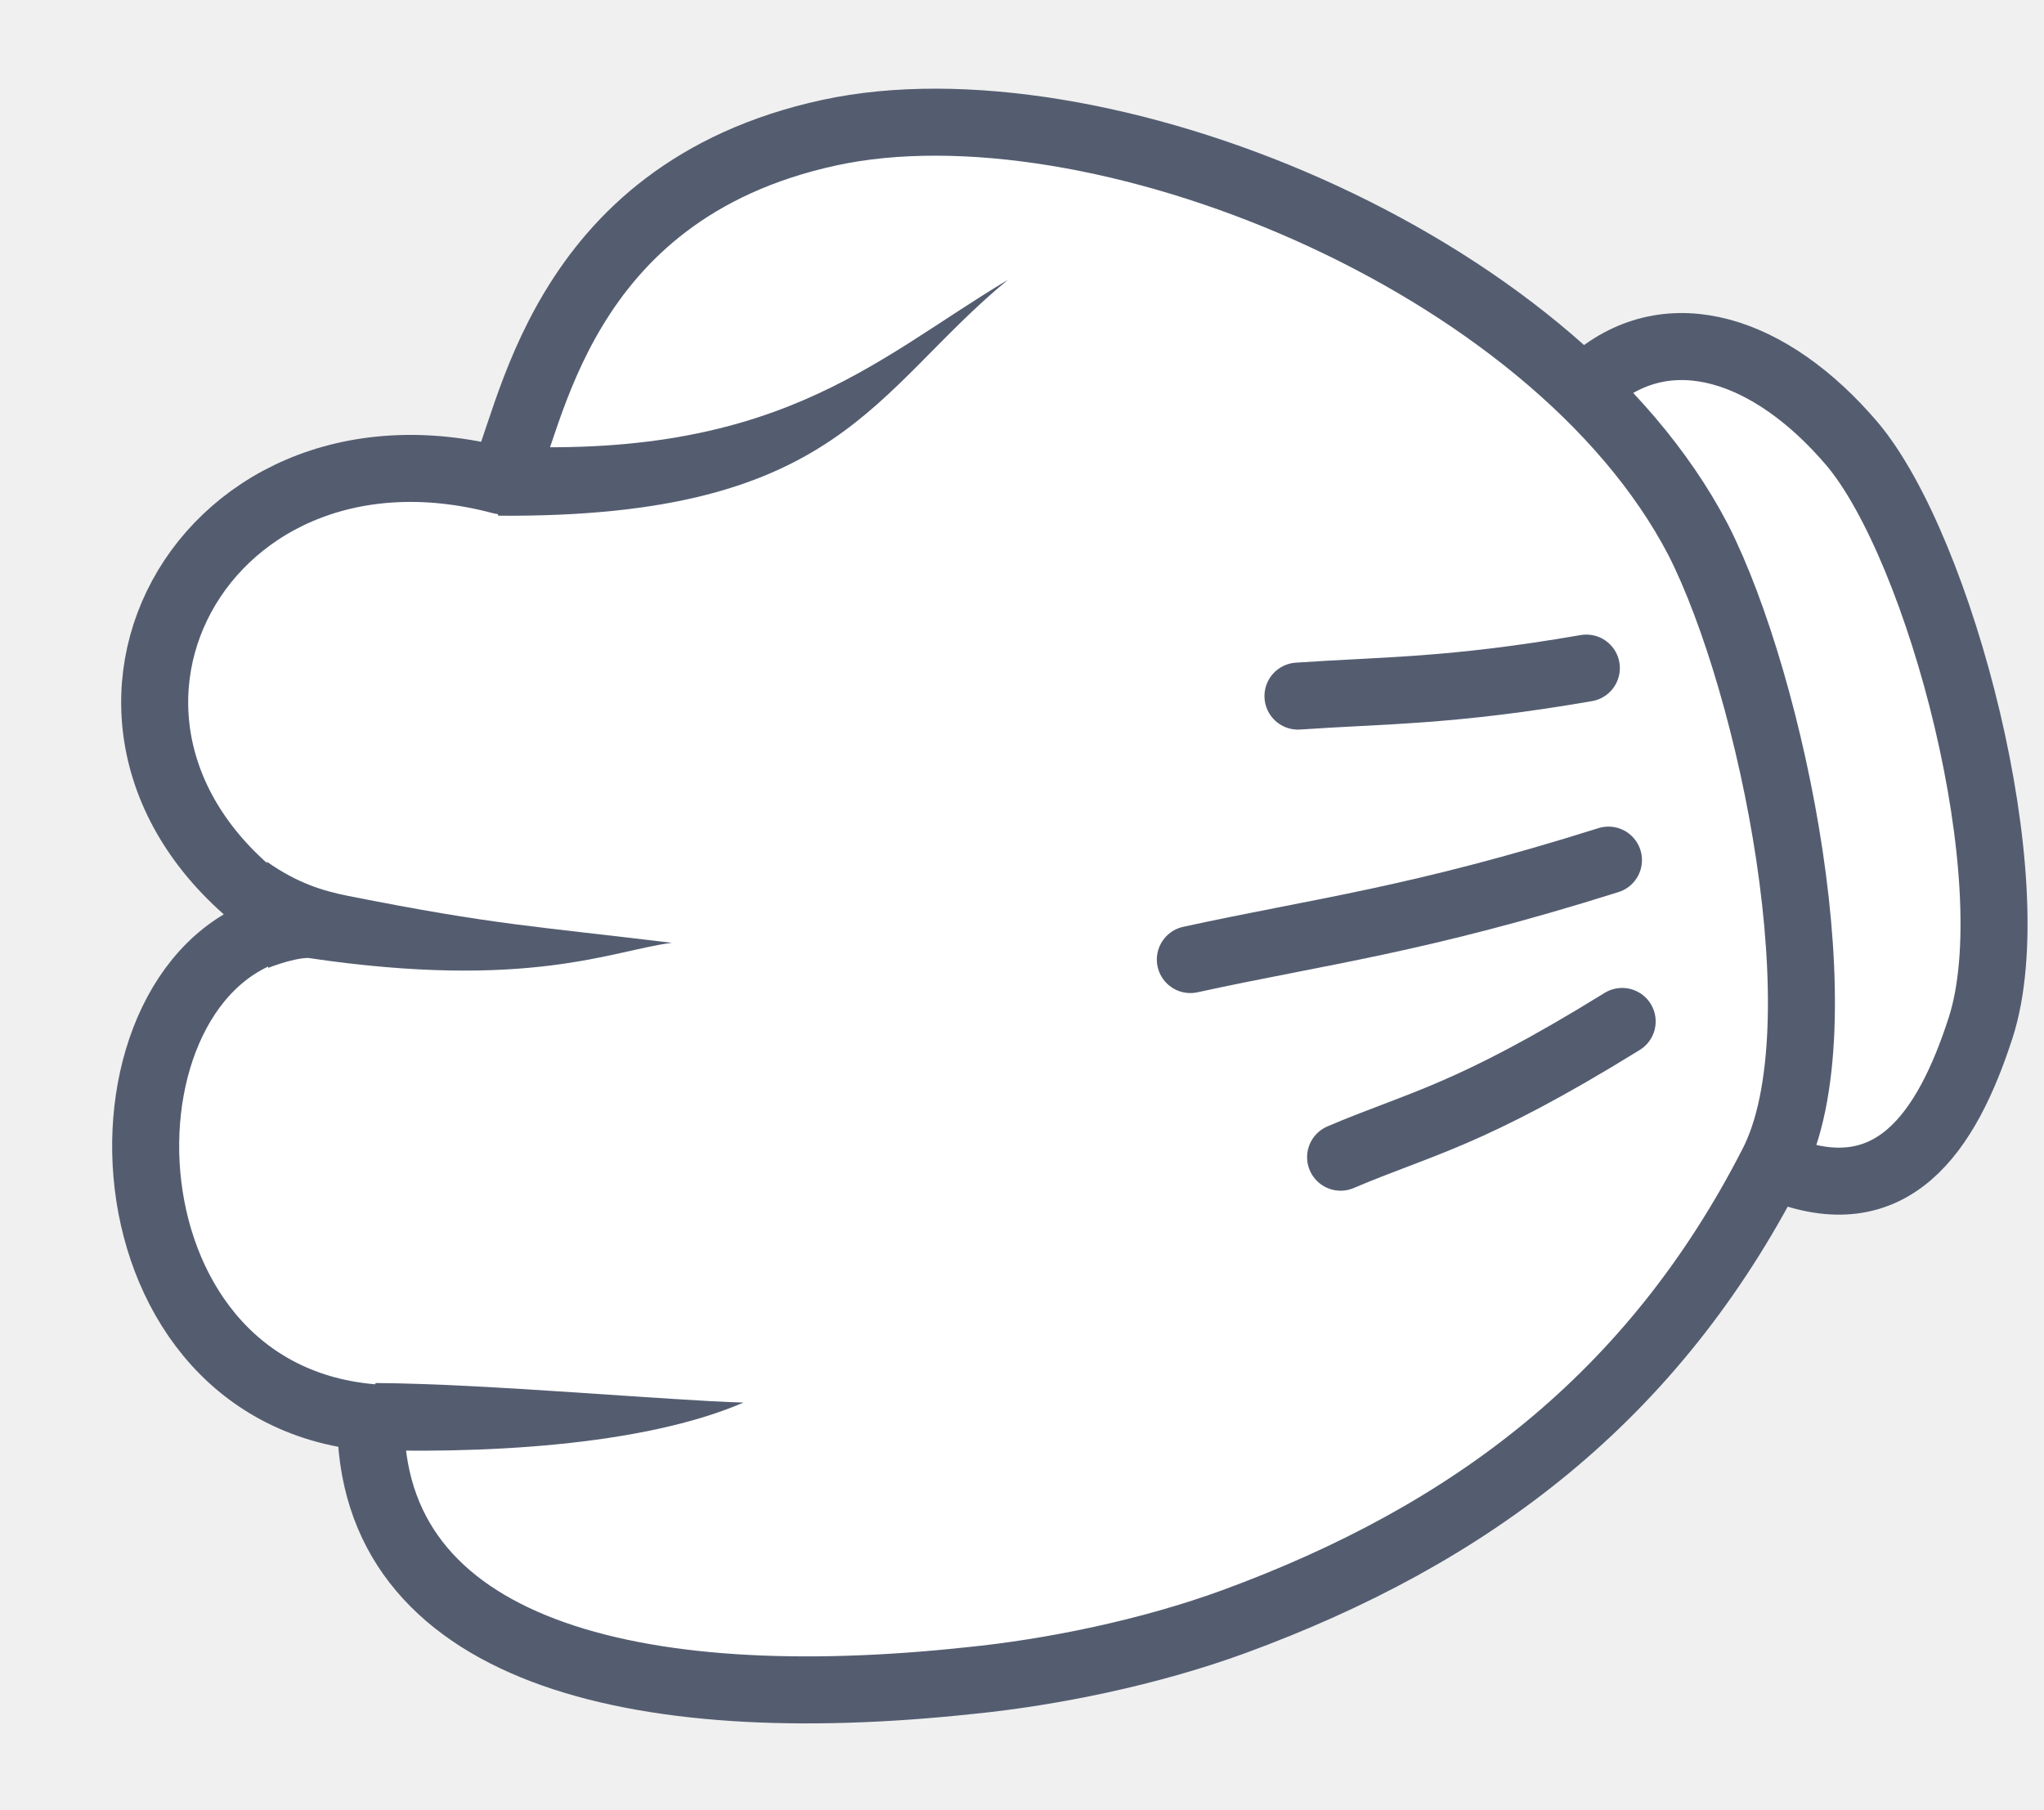
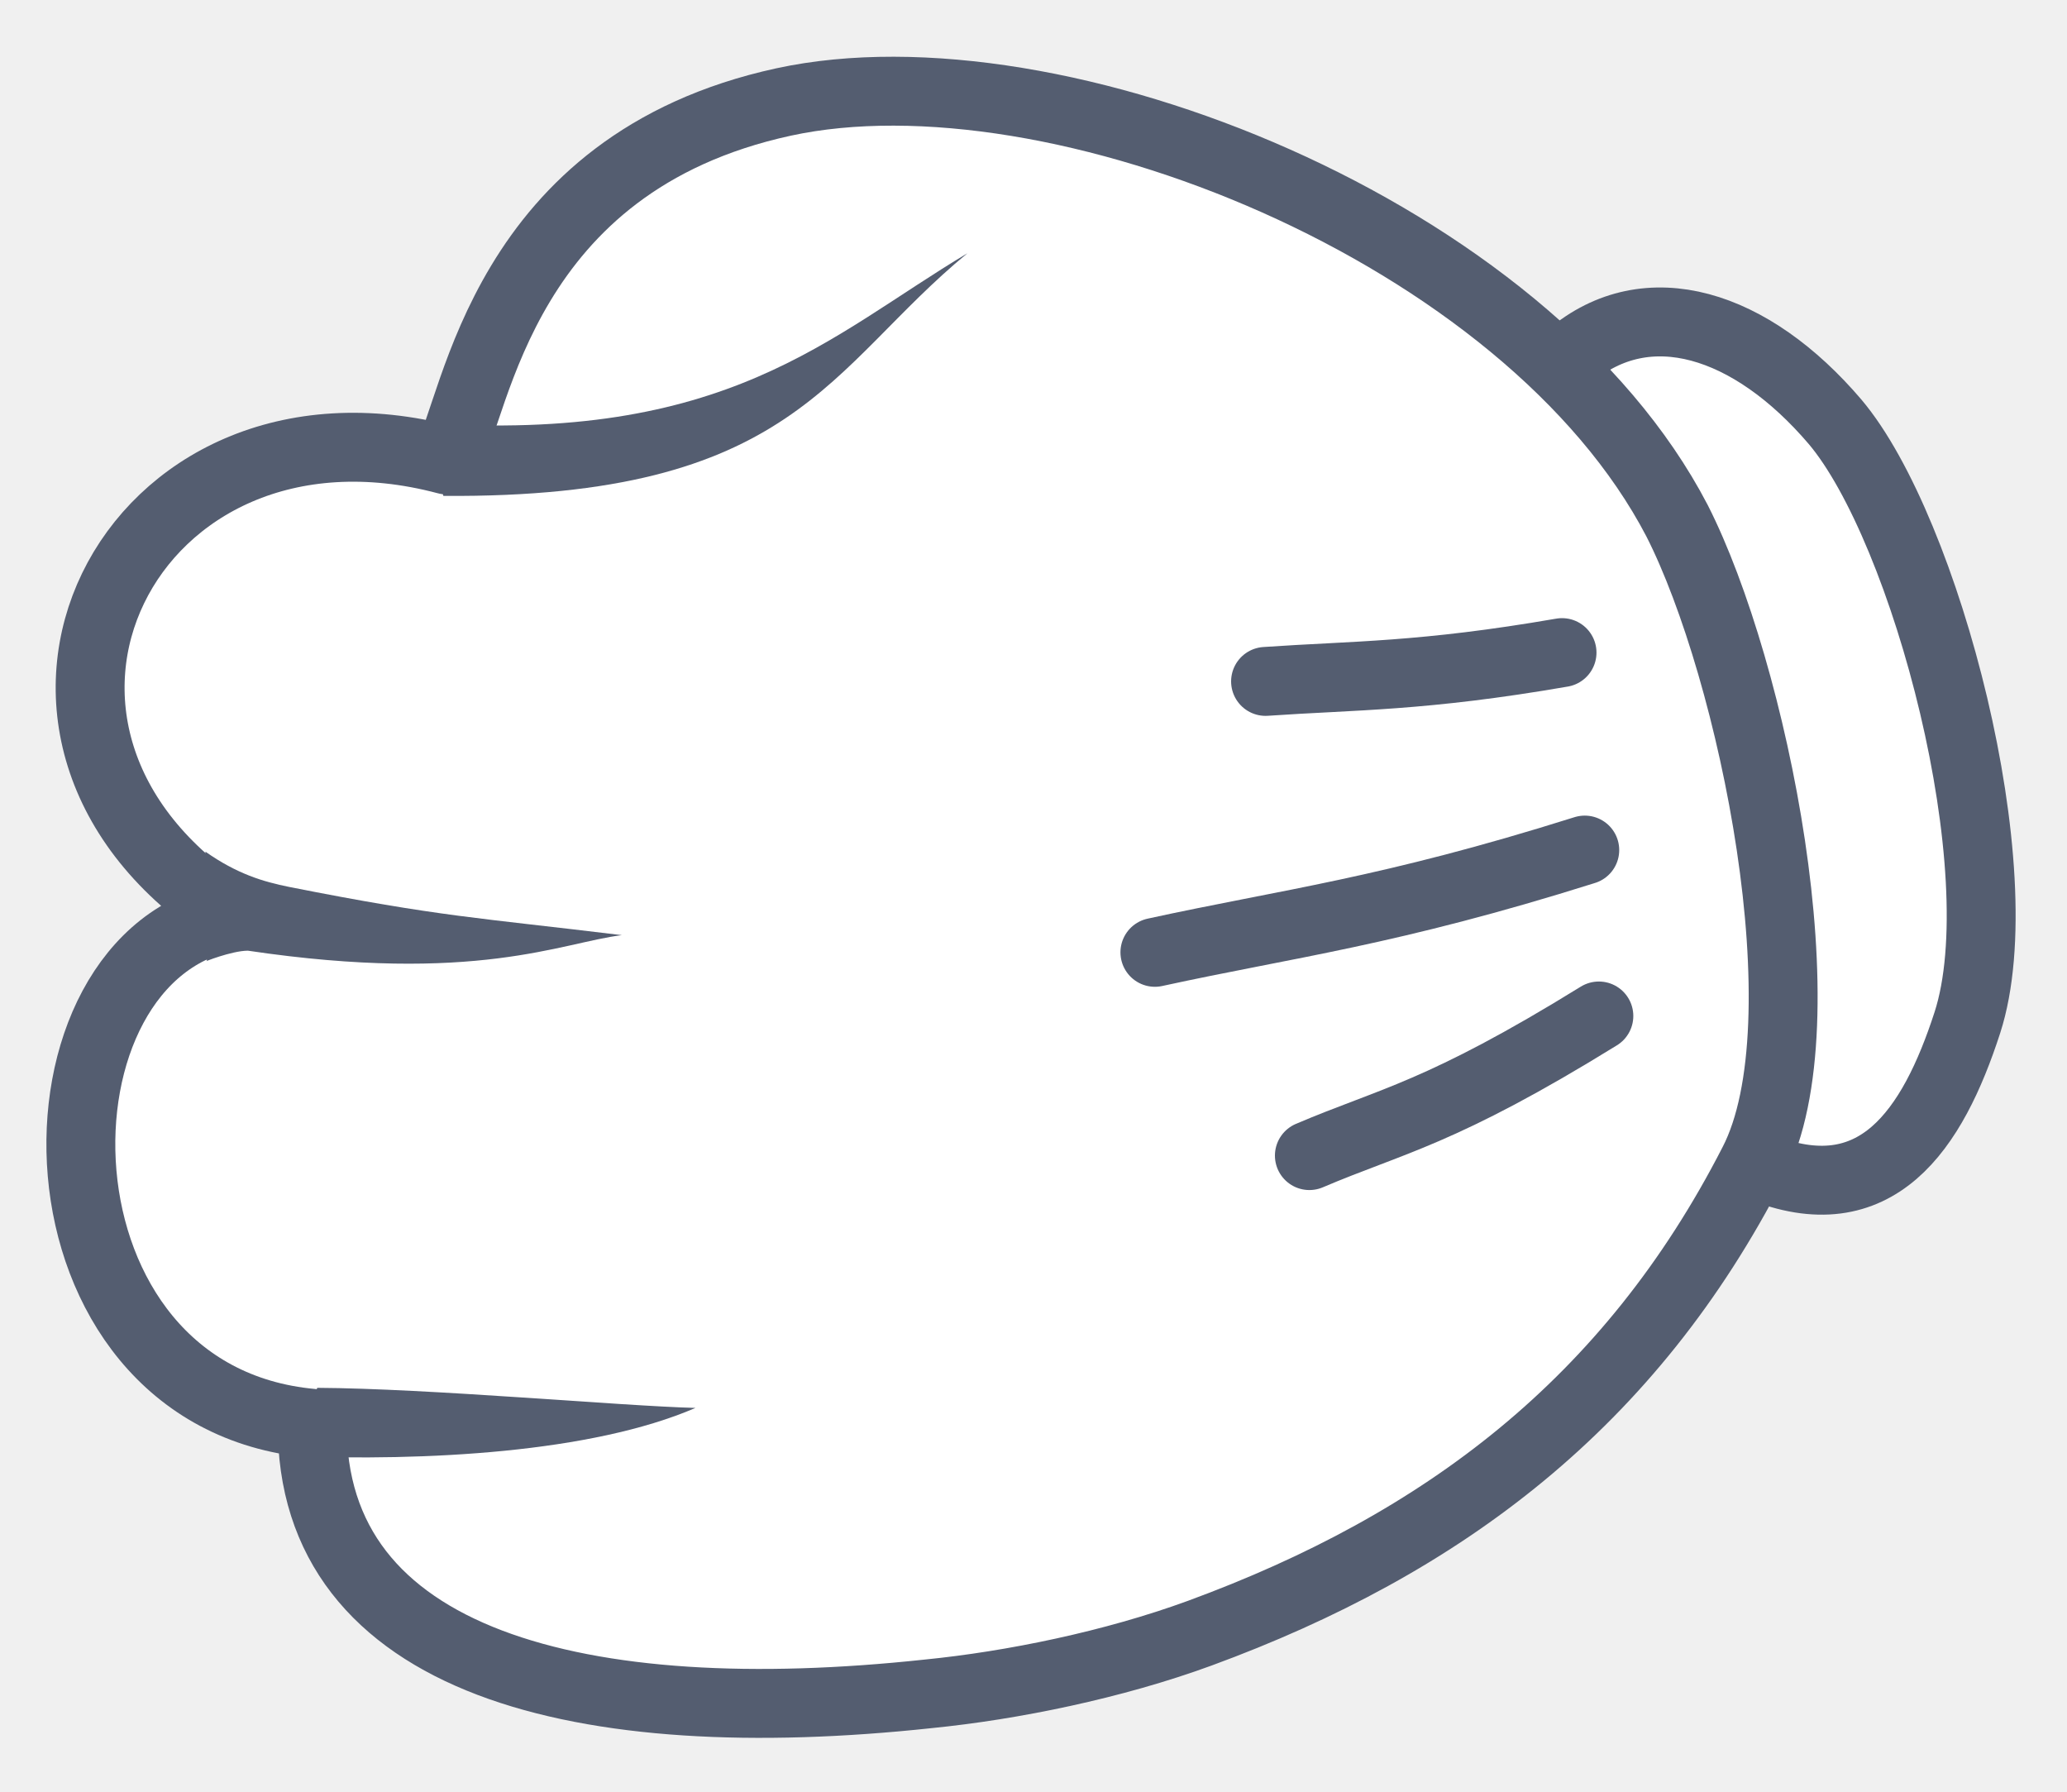
- <svg xmlns="http://www.w3.org/2000/svg" width="61" height="54" viewBox="0 0 61 54" fill="none">
-   <path d="M53.066 34.853C56.464 36.246 58.099 33.793 59.108 30.678C60.533 26.272 57.901 16.358 55.268 13.242C52.832 10.385 49.817 9.428 47.574 11.334" fill="white" />
-   <path d="M53.066 34.853C56.464 36.246 58.099 33.793 59.108 30.678C60.533 26.272 57.901 16.358 55.268 13.242C52.832 10.385 49.817 9.428 47.574 11.334" stroke="#545D70" stroke-width="2" stroke-linecap="round" stroke-linejoin="round" />
-   <path d="M24.746 3.96C32.64 2.248 46.318 7.726 50.682 16.115C52.888 20.454 54.997 30.679 52.893 34.746C49.328 41.706 43.898 45.803 36.823 48.4C34.317 49.317 31.395 49.916 28.937 50.16C18.905 51.237 11 49.284 11.064 42.308C2.579 41.543 2.512 28.643 8.732 27.583C0.477 22.319 5.715 11.893 14.963 14.349C15.855 12.746 16.552 5.741 24.746 3.96Z" fill="white" stroke="#545D70" stroke-width="2" stroke-linecap="round" stroke-linejoin="round" />
-   <path d="M9.195 28.591C15.81 29.573 18.302 28.355 20.05 28.14C15.869 27.631 14.796 27.613 10.396 26.741C9.647 26.592 8.877 26.362 7.964 25.718L8.005 28.894C7.856 28.939 8.719 28.593 9.195 28.591Z" fill="#545D70" />
-   <path d="M10.41 43.257C14.332 43.413 19.172 43.162 22.188 41.861C20.03 41.806 14.46 41.295 11.21 41.278C11.21 41.271 11.217 41.283 10.41 43.257Z" fill="#545D70" />
-   <path d="M48.411 30.486C43.82 33.323 42.395 33.52 40.008 34.538" stroke="#545D70" stroke-width="2" stroke-linecap="round" stroke-linejoin="round" />
-   <path d="M48.002 25.671C42.307 27.466 39.394 27.794 35.524 28.639" stroke="#545D70" stroke-width="2" stroke-linecap="round" stroke-linejoin="round" />
-   <path d="M47.342 19.94C43.293 20.641 41.309 20.598 38.736 20.776" stroke="#545D70" stroke-width="2" stroke-linecap="round" stroke-linejoin="round" />
-   <path d="M14.285 13.272C23.113 13.88 26.046 10.76 30.082 8.35C26.037 11.676 25.085 15.468 14.87 15.392L14.285 13.272Z" fill="#545D70" />
+ <svg xmlns="http://www.w3.org/2000/svg" width="60" height="52" viewBox="0 0 60 52" fill="none">
+   <path d="M51.066 33.853C54.464 35.246 56.099 32.793 57.108 29.678C58.533 25.272 55.901 15.358 53.268 12.242C50.832 9.385 47.817 8.428 45.574 10.334" fill="white" />
+   <path d="M51.066 33.853C54.464 35.246 56.099 32.793 57.108 29.678C58.533 25.272 55.901 15.358 53.268 12.242C50.832 9.385 47.817 8.428 45.574 10.334" stroke="#545D70" stroke-width="2" stroke-linecap="round" stroke-linejoin="round" />
+   <path d="M22.746 2.96C30.64 1.248 44.318 6.726 48.682 15.115C50.888 19.454 52.997 29.679 50.893 33.746C47.328 40.706 41.898 44.803 34.823 47.4C32.317 48.317 29.395 48.916 26.937 49.16C16.905 50.237 9 48.284 9.064 41.308C0.579 40.543 0.512 27.643 6.732 26.583C-1.523 21.319 3.715 10.893 12.963 13.349C13.855 11.746 14.552 4.741 22.746 2.96Z" fill="white" stroke="#545D70" stroke-width="2" stroke-linecap="round" stroke-linejoin="round" />
+   <path d="M7.195 27.591C13.81 28.573 16.302 27.355 18.05 27.14C13.869 26.631 12.796 26.613 8.396 25.741C7.647 25.592 6.877 25.362 5.964 24.718L6.005 27.894C5.856 27.939 6.719 27.593 7.195 27.591Z" fill="#545D70" />
+   <path d="M8.41 42.257C12.332 42.413 17.172 42.162 20.188 40.861C18.03 40.806 12.46 40.295 9.21 40.278C9.21 40.271 9.217 40.283 8.41 42.257Z" fill="#545D70" />
+   <path d="M46.411 29.486C41.82 32.323 40.395 32.52 38.008 33.538" stroke="#545D70" stroke-width="2" stroke-linecap="round" stroke-linejoin="round" />
+   <path d="M46.002 24.671C40.307 26.466 37.394 26.794 33.524 27.639" stroke="#545D70" stroke-width="2" stroke-linecap="round" stroke-linejoin="round" />
+   <path d="M45.342 18.94C41.293 19.641 39.309 19.598 36.736 19.776" stroke="#545D70" stroke-width="2" stroke-linecap="round" stroke-linejoin="round" />
+   <path d="M12.285 12.272C21.113 12.88 24.046 9.76 28.082 7.35C24.037 10.676 23.085 14.468 12.87 14.392L12.285 12.272Z" fill="#545D70" />
</svg>
